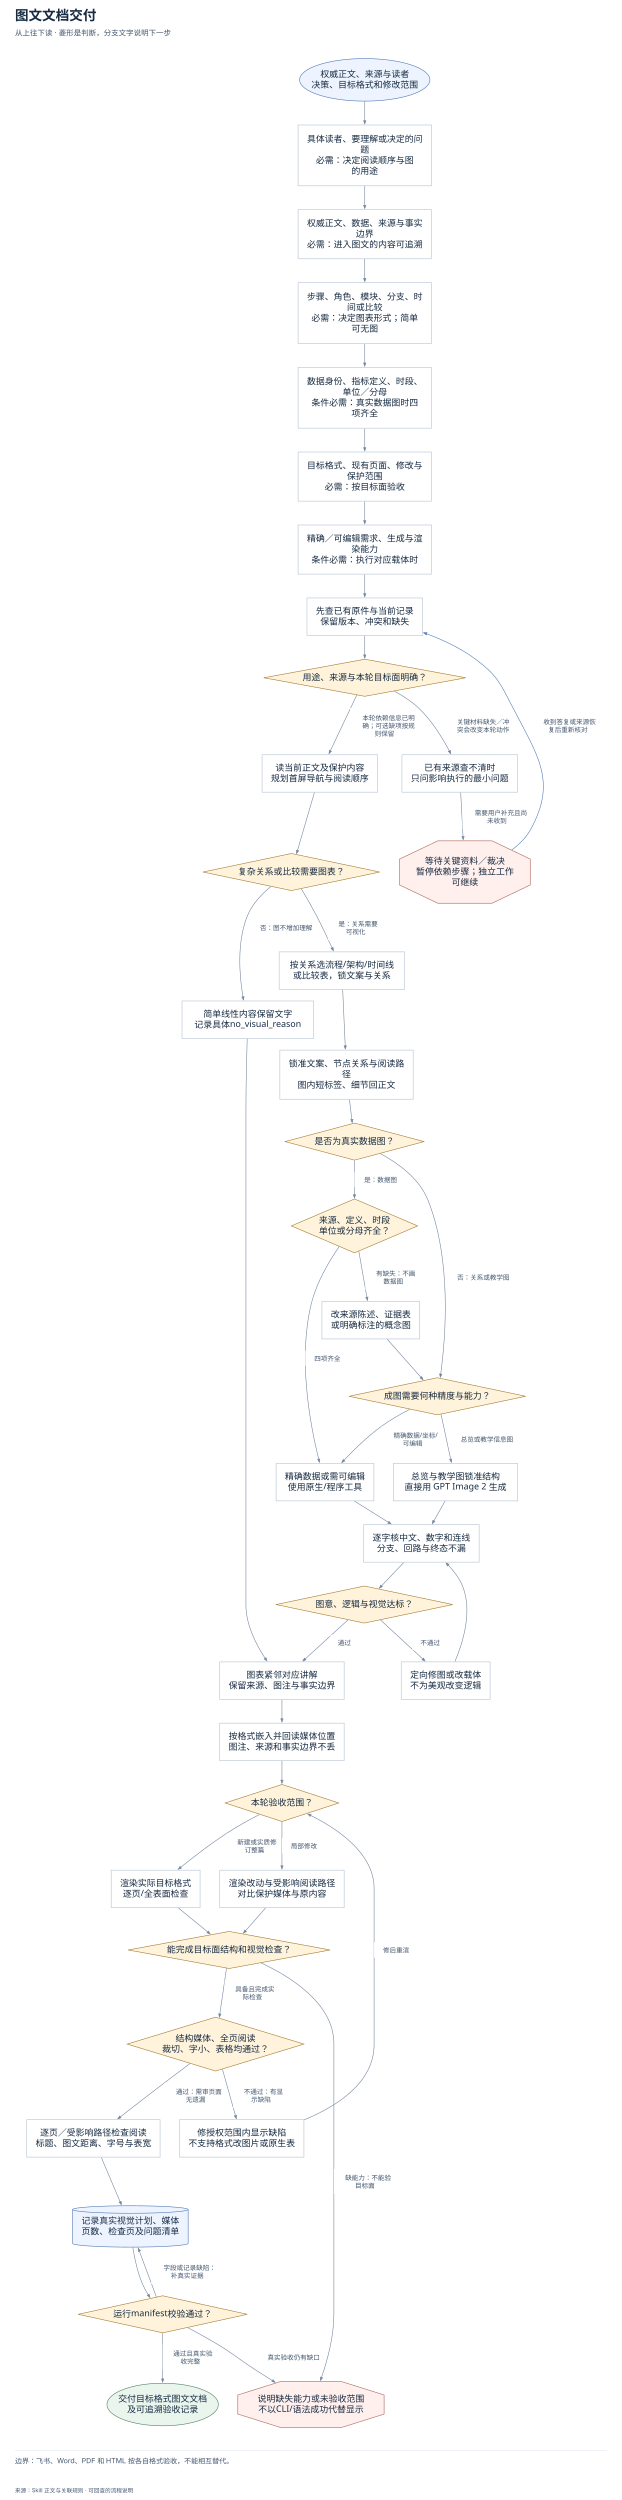
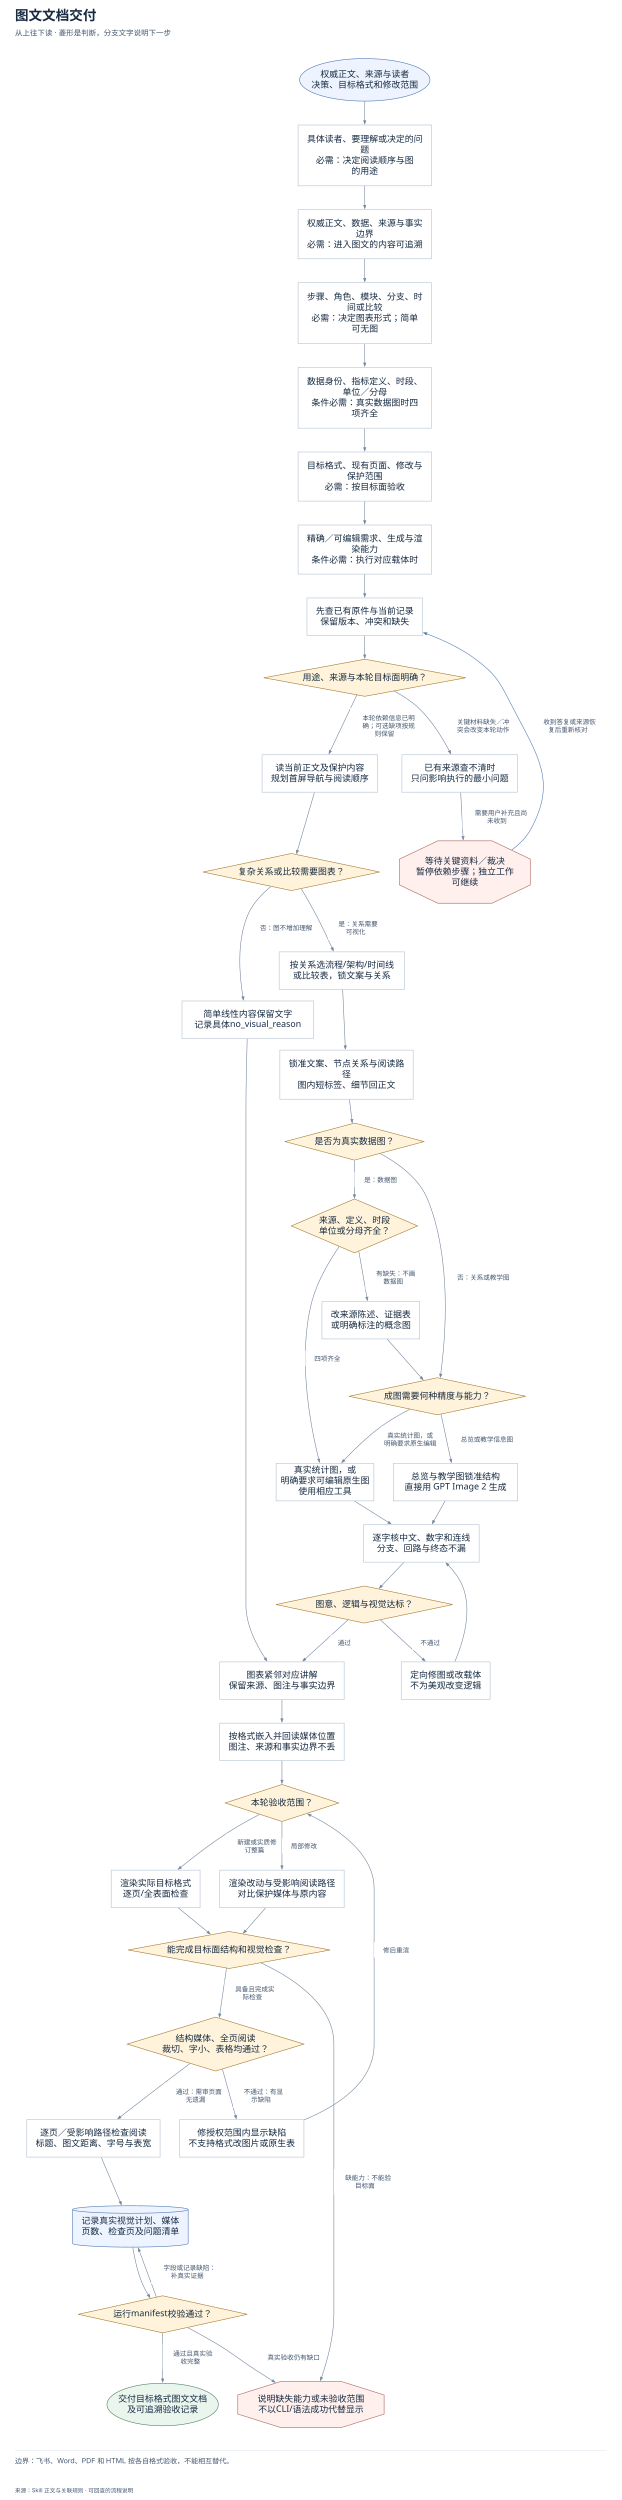
- <svg xmlns="http://www.w3.org/2000/svg" data-artifact-sha256="79048bad1d2c43fa7399cdb8fe03b79ed1f90d7e6c321e43b3f3fe22077c8aa4" viewBox="0 0 1329.00 5344.00" width="1329.00" height="5344.00" role="img" aria-labelledby="title desc" data-entry-x="779.69" data-definition-sha256="e67b9686ef25dce59b0fc3d3641ad35fe574919815a71d1eef612246028b77f5" data-renderer="viz-3.31.0">
+ <svg xmlns="http://www.w3.org/2000/svg" data-artifact-sha256="f1d272a20b26e7fefbcba844d3b6f126d9fac0c11af9961ada8882d8fce1d2b0" viewBox="0 0 1329.00 5344.00" width="1329.00" height="5344.00" role="img" aria-labelledby="title desc" data-entry-x="779.69" data-definition-sha256="882094f6de9cdadf92695f3ee17dc096764b1571b0822eddf2d748831388ff5f" data-renderer="viz-3.31.0">
  <rect width="100%" height="100%" fill="white" />
  <g font-family="-apple-system,BlinkMacSystemFont,PingFang SC,sans-serif" fill="#172b42">
    <text x="32" y="43" font-size="29" font-weight="600">图文文档交付</text>
    <text x="32" y="76" font-size="16" fill="#43566e">从上往下读 · 菱形是判断，分支文字说明下一步</text>
  </g>
  <svg x="32.00" y="100" width="1265" height="5114" viewBox="0 0 1265 5114">
    <g id="graph0" class="graph" transform="scale(1 1) rotate(0) translate(25.2 5089.13)">
      <g id="edge30" class="edge">
        <path fill="none" stroke="#71839b" stroke-width="1.2" d="M722.49,-4972.59C722.49,-4959.7 722.49,-4945.29 722.49,-4931.15" />
        <polygon fill="#71839b" stroke="#71839b" stroke-width="1.2" points="724.94,-4931.22 722.49,-4924.22 720.04,-4931.22 724.94,-4931.22" />
      </g>
      <g id="edge1" class="edge">
        <path fill="none" stroke="#71839b" stroke-width="1.2" d="M615.01,-3495.5C604.65,-3460.05 589.41,-3407.91 578.57,-3370.84" />
        <polygon fill="#71839b" stroke="#71839b" stroke-width="1.2" points="581.02,-3370.48 576.7,-3364.45 576.32,-3371.86 581.02,-3370.48" />
      </g>
      <g id="edge2" class="edge">
        <path fill="none" stroke="#71839b" stroke-width="1.2" d="M522.07,-3294.41C503.05,-3278.74 482.74,-3257.71 472.49,-3233.4 448.63,-3176.82 454.34,-3104.74 462.13,-3058.09" />
        <polygon fill="#71839b" stroke="#71839b" stroke-width="1.2" points="464.5,-3058.8 463.29,-3051.48 459.67,-3057.95 464.5,-3058.8" />
        <polygon fill="white" stroke="none" points="472.49,-3189.9 472.49,-3222.9 608.49,-3222.9 608.49,-3189.9 472.49,-3189.9" />
        <text xml:space="preserve" text-anchor="start" x="498.49" y="-3200.8" font-family="PingFang SC" font-size="14.00" fill="#43566e">否：图不增加理解</text>
      </g>
      <g id="edge3" class="edge">
        <path fill="none" stroke="#71839b" stroke-width="1.2" d="M586.64,-3289.62C596.67,-3272.86 608.59,-3252.3 618.49,-3233.4 630.49,-3210.49 642.75,-3184.48 652.65,-3162.72" />
        <polygon fill="#71839b" stroke="#71839b" stroke-width="1.2" points="654.78,-3163.96 655.43,-3156.57 650.31,-3161.94 654.78,-3163.96" />
        <polygon fill="white" stroke="none" points="643.7,-3179.4 643.7,-3233.4 751.7,-3233.4 751.7,-3179.4 643.7,-3179.4" />
        <text xml:space="preserve" text-anchor="start" x="666.2" y="-3209.2" font-family="PingFang SC" font-size="14.00" fill="#43566e">是：关系需要</text>
        <text xml:space="preserve" text-anchor="start" x="681.95" y="-3192.4" font-family="PingFang SC" font-size="14.00" fill="#43566e">可视化</text>
      </g>
      <g id="edge4" class="edge">
        <path fill="none" stroke="#71839b" stroke-width="1.2" d="M471.2,-2969.04C470.03,-2929.85 468.49,-2868 468.49,-2814.44 468.49,-2814.44 468.49,-2814.44 468.49,-1758.26 468.49,-1716.9 489.51,-1674.91 509.59,-1644.25" />
        <polygon fill="#71839b" stroke="#71839b" stroke-width="1.2" points="511.51,-1645.78 513.38,-1638.61 507.44,-1643.05 511.51,-1645.78" />
      </g>
      <g id="edge42" class="edge">
        <path fill="none" stroke="#71839b" stroke-width="1.2" d="M675.28,-3073.99C676.8,-3040.48 679,-2991.83 680.75,-2953.4" />
        <polygon fill="#71839b" stroke="#71839b" stroke-width="1.2" points="683.18,-2953.78 681.05,-2946.68 678.29,-2953.56 683.18,-2953.78" />
      </g>
      <g id="edge5" class="edge">
        <path fill="none" stroke="#71839b" stroke-width="1.2" d="M700.49,-2708.73C700.49,-2687.2 700.49,-2659.9 700.49,-2635.2" />
        <polygon fill="#71839b" stroke="#71839b" stroke-width="1.2" points="702.94,-2635.4 700.49,-2628.4 698.04,-2635.4 702.94,-2635.4" />
        <polygon fill="white" stroke="none" points="700.49,-2651.24 700.49,-2684.24 794.49,-2684.24 794.49,-2651.24 700.49,-2651.24" />
        <text xml:space="preserve" text-anchor="start" x="721.24" y="-2662.14" font-family="PingFang SC" font-size="14.00" fill="#43566e">是：数据图</text>
      </g>
      <g id="edge6" class="edge">
        <path fill="none" stroke="#71839b" stroke-width="1.2" d="M755.49,-2723.38C792.61,-2703.36 838.06,-2671.02 856.49,-2626.24 908.86,-2498.98 895.59,-2331.49 884.88,-2251.64" />
        <polygon fill="#71839b" stroke="#71839b" stroke-width="1.2" points="887.36,-2251.67 883.97,-2245.07 882.51,-2252.34 887.36,-2251.67" />
        <polygon fill="white" stroke="none" points="893.93,-2442.54 893.93,-2475.54 1029.93,-2475.54 1029.93,-2442.54 893.93,-2442.54" />
        <text xml:space="preserve" text-anchor="start" x="919.93" y="-2453.44" font-family="PingFang SC" font-size="14.00" fill="#43566e">否：关系或教学图</text>
      </g>
      <g id="edge8" class="edge">
        <path fill="none" stroke="#71839b" stroke-width="1.2" d="M709.82,-2514.41C715.18,-2483.83 721.87,-2445.72 727.07,-2416.05" />
        <polygon fill="#71839b" stroke="#71839b" stroke-width="1.2" points="729.45,-2416.64 728.25,-2409.32 724.63,-2415.79 729.45,-2416.64" />
        <polygon fill="white" stroke="none" points="724.17,-2432.04 724.17,-2486.04 832.17,-2486.04 832.17,-2432.04 724.17,-2432.04" />
        <text xml:space="preserve" text-anchor="start" x="746.67" y="-2461.84" font-family="PingFang SC" font-size="14.00" fill="#43566e">有缺失：不画</text>
        <text xml:space="preserve" text-anchor="start" x="762.42" y="-2445.04" font-family="PingFang SC" font-size="14.00" fill="#43566e">数据图</text>
      </g>
      <g id="edge7" class="edge">
        <path fill="none" stroke="#71839b" stroke-width="1.2" d="M667.95,-2524.66C646.7,-2493.76 620.84,-2450.11 609.49,-2407.04 578.3,-2288.74 605.8,-2143.39 624.17,-2069.65" />
        <polygon fill="#71839b" stroke="#71839b" stroke-width="1.2" points="626.45,-2070.6 625.8,-2063.21 621.7,-2069.4 626.45,-2070.6" />
        <polygon fill="white" stroke="none" points="595.51,-2269.05 595.51,-2302.05 675.51,-2302.05 675.51,-2269.05 595.51,-2269.05" />
        <text xml:space="preserve" text-anchor="start" x="614.51" y="-2279.95" font-family="PingFang SC" font-size="14.00" fill="#43566e">四项齐全</text>
      </g>
      <g id="edge9" class="edge">
        <path fill="none" stroke="#71839b" stroke-width="1.2" d="M770.23,-2326.76C792.23,-2301.87 820.6,-2269.79 842.63,-2244.87" />
        <polygon fill="#71839b" stroke="#71839b" stroke-width="1.2" points="844.37,-2246.6 847.17,-2239.74 840.7,-2243.36 844.37,-2246.6" />
      </g>
      <g id="edge10" class="edge">
        <path fill="none" stroke="#71839b" stroke-width="1.2" d="M818.69,-2176.59C798.53,-2166.28 776.32,-2153.64 757.49,-2139.85 728.6,-2118.69 699.87,-2090.75 677.77,-2067.37" />
        <polygon fill="#71839b" stroke="#71839b" stroke-width="1.2" points="679.82,-2065.98 673.25,-2062.54 676.25,-2069.33 679.82,-2065.98" />
        <polygon fill="white" stroke="none" points="757.49,-2085.85 757.49,-2139.85 881.49,-2139.85 881.49,-2085.85 757.49,-2085.85" />
-         <text xml:space="preserve" text-anchor="start" x="784.1" y="-2115.65" font-family="PingFang SC" font-size="14.00" fill="#43566e">精确数据/坐标/</text>
-         <text xml:space="preserve" text-anchor="start" x="803.74" y="-2098.85" font-family="PingFang SC" font-size="14.00" fill="#43566e">可编辑</text>
+         <text xml:space="preserve" text-anchor="middle" x="819.49" y="-2115.65" font-family="PingFang SC" font-size="14.00" fill="#43566e">真实统计图，或</text>
+         <text xml:space="preserve" text-anchor="middle" x="819.49" y="-2098.85" font-family="PingFang SC" font-size="14.00" fill="#43566e">明确要求原生编辑</text>
      </g>
      <g id="edge11" class="edge">
        <path fill="none" stroke="#71839b" stroke-width="1.2" d="M885.47,-2166.26C891.48,-2138.28 899.77,-2099.72 906.26,-2069.48" />
        <polygon fill="#71839b" stroke="#71839b" stroke-width="1.2" points="908.58,-2070.32 907.66,-2062.96 903.79,-2069.29 908.58,-2070.32" />
        <polygon fill="white" stroke="none" points="901.63,-2096.35 901.63,-2129.35 1037.63,-2129.35 1037.63,-2096.35 901.63,-2096.35" />
        <text xml:space="preserve" text-anchor="start" x="927.63" y="-2107.25" font-family="PingFang SC" font-size="14.00" fill="#43566e">总览或教学信息图</text>
      </g>
      <g id="edge12" class="edge">
        <path fill="none" stroke="#71839b" stroke-width="1.2" d="M700.69,-1980.27C723.63,-1965.91 749.68,-1949.6 773.19,-1934.88" />
        <polygon fill="#71839b" stroke="#71839b" stroke-width="1.2" points="774.23,-1937.12 778.86,-1931.33 771.63,-1932.97 774.23,-1937.12" />
      </g>
      <g id="edge13" class="edge">
        <path fill="none" stroke="#71839b" stroke-width="1.2" d="M894.19,-1980.45C886.62,-1967.07 878.08,-1951.99 870.2,-1938.06" />
        <polygon fill="#71839b" stroke="#71839b" stroke-width="1.2" points="872.38,-1936.93 866.8,-1932.05 868.11,-1939.35 872.38,-1936.93" />
      </g>
      <g id="edge14" class="edge">
        <path fill="none" stroke="#71839b" stroke-width="1.2" d="M806.22,-1849.58C791,-1833.54 773.45,-1815.04 758.28,-1799.05" />
        <polygon fill="#71839b" stroke="#71839b" stroke-width="1.2" points="760.22,-1797.53 753.63,-1794.14 756.67,-1800.91 760.22,-1797.53" />
      </g>
      <g id="edge15" class="edge">
        <path fill="none" stroke="#71839b" stroke-width="1.2" d="M755.86,-1726.54C781.74,-1702.66 817.56,-1669.59 846.44,-1642.94" />
        <polygon fill="#71839b" stroke="#71839b" stroke-width="1.2" points="848.05,-1644.79 851.53,-1638.24 844.73,-1641.19 848.05,-1644.79" />
        <polygon fill="white" stroke="none" points="824.07,-1661.66 824.07,-1694.66 890.07,-1694.66 890.07,-1661.66 824.07,-1661.66" />
        <text xml:space="preserve" text-anchor="start" x="841.32" y="-1672.56" font-family="PingFang SC" font-size="14.00" fill="#43566e">不通过</text>
      </g>
      <g id="edge17" class="edge">
        <path fill="none" stroke="#71839b" stroke-width="1.2" d="M686.72,-1726.54C660.55,-1702.66 624.31,-1669.59 595.1,-1642.94" />
        <polygon fill="#71839b" stroke="#71839b" stroke-width="1.2" points="596.76,-1641.14 589.94,-1638.23 593.46,-1644.76 596.76,-1641.14" />
        <polygon fill="white" stroke="none" points="649.25,-1661.66 649.25,-1694.66 701.25,-1694.66 701.25,-1661.66 649.25,-1661.66" />
        <text xml:space="preserve" text-anchor="start" x="664.75" y="-1672.56" font-family="PingFang SC" font-size="14.00" fill="#43566e">通过</text>
      </g>
      <g id="edge16" class="edge">
        <path fill="none" stroke="#71839b" stroke-width="1.2" d="M915.1,-1637.21C932.88,-1678.79 953.26,-1745.47 931.49,-1798.86 924.75,-1815.39 913.36,-1830.52 900.97,-1843.48" />
        <polygon fill="#71839b" stroke="#71839b" stroke-width="1.2" points="899.31,-1841.68 896.11,-1848.37 902.78,-1845.13 899.31,-1841.68" />
      </g>
      <g id="edge44" class="edge">
        <path fill="none" stroke="#71839b" stroke-width="1.2" d="M545.49,-1556.27C545.49,-1543.26 545.49,-1528.64 545.49,-1515.04" />
        <polygon fill="#71839b" stroke="#71839b" stroke-width="1.2" points="547.94,-1515.1 545.49,-1508.1 543.04,-1515.1 547.94,-1515.1" />
      </g>
      <g id="edge18" class="edge">
        <path fill="none" stroke="#71839b" stroke-width="1.2" d="M497.65,-1310.6C475.78,-1299.28 449.82,-1285.02 427.49,-1270.48 393.41,-1248.29 357.37,-1220.52 328.94,-1197.49" />
        <polygon fill="#71839b" stroke="#71839b" stroke-width="1.2" points="330.64,-1195.72 323.66,-1193.2 327.54,-1199.52 330.64,-1195.72" />
        <polygon fill="white" stroke="none" points="427.49,-1216.48 427.49,-1270.48 535.49,-1270.48 535.49,-1216.48 427.49,-1216.48" />
        <text xml:space="preserve" text-anchor="start" x="449.99" y="-1246.28" font-family="PingFang SC" font-size="14.00" fill="#43566e">新建或实质修</text>
        <text xml:space="preserve" text-anchor="start" x="465.74" y="-1229.48" font-family="PingFang SC" font-size="14.00" fill="#43566e">订整篇</text>
      </g>
      <g id="edge19" class="edge">
        <path fill="none" stroke="#71839b" stroke-width="1.2" d="M545.49,-1295.12C545.49,-1267.43 545.49,-1230.05 545.49,-1200.51" />
        <polygon fill="#71839b" stroke="#71839b" stroke-width="1.2" points="547.94,-1200.82 545.49,-1193.82 543.04,-1200.82 547.94,-1200.82" />
        <polygon fill="white" stroke="none" points="545.49,-1226.98 545.49,-1259.98 625.49,-1259.98 625.49,-1226.98 545.49,-1226.98" />
        <text xml:space="preserve" text-anchor="start" x="564.49" y="-1237.88" font-family="PingFang SC" font-size="14.00" fill="#43566e">局部修改</text>
      </g>
      <g id="edge20" class="edge">
        <path fill="none" stroke="#71839b" stroke-width="1.2" d="M323.45,-1111.2C343.62,-1094.68 366.98,-1075.54 386.89,-1059.23" />
        <polygon fill="#71839b" stroke="#71839b" stroke-width="1.2" points="388.24,-1061.3 392.1,-1054.97 385.13,-1057.51 388.24,-1061.3" />
      </g>
      <g id="edge21" class="edge">
        <path fill="none" stroke="#71839b" stroke-width="1.2" d="M510.97,-1111.2C497.23,-1095.56 481.43,-1077.58 467.62,-1061.87" />
        <polygon fill="#71839b" stroke="#71839b" stroke-width="1.2" points="469.5,-1060.3 463.04,-1056.66 465.82,-1063.53 469.5,-1060.3" />
      </g>
      <g id="edge22" class="edge">
        <path fill="none" stroke="#71839b" stroke-width="1.2" d="M500.61,-993.28C566.51,-962.55 656.49,-905.13 656.49,-820.69 656.49,-820.69 656.49,-820.69 656.49,-241.06 656.49,-194.95 642.9,-144.48 630.04,-107.04" />
        <polygon fill="#71839b" stroke="#71839b" stroke-width="1.2" points="632.37,-106.28 627.74,-100.49 627.74,-107.9 632.37,-106.28" />
        <polygon fill="white" stroke="none" points="656.49,-499.1 656.49,-553.1 778.49,-553.1 778.49,-499.1 656.49,-499.1" />
        <text xml:space="preserve" text-anchor="start" x="680.74" y="-528.9" font-family="PingFang SC" font-size="14.00" fill="#43566e">缺能力：不能验</text>
        <text xml:space="preserve" text-anchor="start" x="701.74" y="-512.1" font-family="PingFang SC" font-size="14.00" fill="#43566e">目标面</text>
      </g>
      <g id="edge23" class="edge">
        <path fill="none" stroke="#71839b" stroke-width="1.2" d="M426.97,-981.95C422.94,-954.28 417.39,-916.15 412.69,-883.91" />
        <polygon fill="#71839b" stroke="#71839b" stroke-width="1.2" points="415.15,-883.79 411.72,-877.22 410.3,-884.5 415.15,-883.79" />
        <polygon fill="white" stroke="none" points="423.11,-902.29 423.11,-956.29 531.11,-956.29 531.11,-902.29 423.11,-902.29" />
        <text xml:space="preserve" text-anchor="start" x="445.61" y="-932.09" font-family="PingFang SC" font-size="14.00" fill="#43566e">具备且完成实</text>
        <text xml:space="preserve" text-anchor="start" x="461.36" y="-915.29" font-family="PingFang SC" font-size="14.00" fill="#43566e">际检查</text>
      </g>
      <g id="edge24" class="edge">
        <path fill="none" stroke="#71839b" stroke-width="1.2" d="M418.27,-765.99C426.92,-735.16 437.76,-696.55 446.14,-666.66" />
        <polygon fill="#71839b" stroke="#71839b" stroke-width="1.2" points="448.42,-667.62 447.95,-660.22 443.7,-666.3 448.42,-667.62" />
        <polygon fill="white" stroke="none" points="441.37,-683.09 441.37,-737.09 549.37,-737.09 549.37,-683.09 441.37,-683.09" />
        <text xml:space="preserve" text-anchor="start" x="463.87" y="-712.89" font-family="PingFang SC" font-size="14.00" fill="#43566e">不通过：有显</text>
        <text xml:space="preserve" text-anchor="start" x="479.62" y="-696.09" font-family="PingFang SC" font-size="14.00" fill="#43566e">示缺陷</text>
      </g>
      <g id="edge46" class="edge">
        <path fill="none" stroke="#71839b" stroke-width="1.2" d="M349.01,-778.2C331.55,-765.14 312.16,-750.56 294.49,-737.09 263.01,-713.09 228.1,-686.02 199.69,-663.88" />
        <polygon fill="#71839b" stroke="#71839b" stroke-width="1.2" points="201.44,-662.14 194.42,-659.76 198.43,-666 201.44,-662.14" />
        <polygon fill="white" stroke="none" points="294.49,-683.09 294.49,-737.09 416.49,-737.09 416.49,-683.09 294.49,-683.09" />
        <text xml:space="preserve" text-anchor="start" x="318.74" y="-712.89" font-family="PingFang SC" font-size="14.00" fill="#43566e">通过：需审页面</text>
        <text xml:space="preserve" text-anchor="start" x="339.74" y="-696.09" font-family="PingFang SC" font-size="14.00" fill="#43566e">无遗漏</text>
      </g>
      <g id="edge25" class="edge">
        <path fill="none" stroke="#71839b" stroke-width="1.2" d="M592.7,-657.67C666.1,-687.98 742.49,-738.73 742.49,-818.69 742.49,-1152.48 742.49,-1152.48 742.49,-1152.48 742.49,-1227.5 664.32,-1280.06 606.46,-1308.7" />
        <polygon fill="#71839b" stroke="#71839b" stroke-width="1.2" points="605.66,-1306.36 600.43,-1311.62 607.8,-1310.77 605.66,-1306.36" />
        <polygon fill="white" stroke="none" points="742.49,-1004.39 742.49,-1037.39 822.49,-1037.39 822.49,-1004.39 742.49,-1004.39" />
        <text xml:space="preserve" text-anchor="start" x="761.49" y="-1015.29" font-family="PingFang SC" font-size="14.00" fill="#43566e">修后重渲</text>
      </g>
      <g id="edge26" class="edge">
        <path fill="none" stroke="#71839b" stroke-width="1.2" d="M226.61,-385.22C230.43,-361.34 236.88,-331.61 247.49,-306.66 250.81,-298.84 255.15,-290.97 259.79,-283.56" />
        <polygon fill="#71839b" stroke="#71839b" stroke-width="1.2" points="261.74,-285.05 263.5,-277.84 257.63,-282.37 261.74,-285.05" />
      </g>
      <g id="edge29" class="edge">
        <path fill="none" stroke="#71839b" stroke-width="1.2" d="M343.99,-213.67C364.42,-202.83 387.78,-189.98 408.49,-177.46 445.19,-155.25 452.44,-146.7 488.49,-123.46 500.33,-115.82 512.93,-107.88 525.33,-100.16" />
        <polygon fill="#71839b" stroke="#71839b" stroke-width="1.2" points="526.4,-102.38 531.06,-96.61 523.82,-98.22 526.4,-102.38" />
        <polygon fill="white" stroke="none" points="488.49,-133.96 488.49,-166.96 624.49,-166.96 624.49,-133.96 488.49,-133.96" />
        <text xml:space="preserve" text-anchor="start" x="514.49" y="-144.86" font-family="PingFang SC" font-size="14.00" fill="#43566e">真实验收仍有缺口</text>
      </g>
      <g id="edge28" class="edge">
        <path fill="none" stroke="#71839b" stroke-width="1.2" d="M277.08,-279.17C266.73,-307.04 252.27,-345.98 240.69,-377.15" />
        <polygon fill="#71839b" stroke="#71839b" stroke-width="1.2" points="238.44,-376.19 238.3,-383.61 243.03,-377.9 238.44,-376.19" />
        <polygon fill="white" stroke="none" points="266.2,-306.66 266.2,-360.66 402.2,-360.66 402.2,-306.66 266.2,-306.66" />
        <text xml:space="preserve" text-anchor="start" x="292.2" y="-336.46" font-family="PingFang SC" font-size="14.00" fill="#43566e">字段或记录缺陷：</text>
        <text xml:space="preserve" text-anchor="start" x="307.95" y="-319.66" font-family="PingFang SC" font-size="14.00" fill="#43566e">补真实证据</text>
      </g>
      <g id="edge27" class="edge">
        <path fill="none" stroke="#71839b" stroke-width="1.2" d="M290.49,-201.98C290.49,-173.67 290.49,-135.06 290.49,-103.87" />
        <polygon fill="#71839b" stroke="#71839b" stroke-width="1.2" points="292.94,-104.1 290.49,-97.1 288.04,-104.1 292.94,-104.1" />
        <polygon fill="white" stroke="none" points="290.49,-123.46 290.49,-177.46 398.49,-177.46 398.49,-123.46 290.49,-123.46" />
        <text xml:space="preserve" text-anchor="start" x="312.99" y="-153.26" font-family="PingFang SC" font-size="14.00" fill="#43566e">通过且真实验</text>
        <text xml:space="preserve" text-anchor="start" x="328.74" y="-136.46" font-family="PingFang SC" font-size="14.00" fill="#43566e">收完整</text>
      </g>
      <g id="edge31" class="edge">
        <path fill="none" stroke="#71839b" stroke-width="1.2" d="M722.49,-4791.58C722.49,-4777.99 722.49,-4763.69 722.49,-4750.24" />
        <polygon fill="#71839b" stroke="#71839b" stroke-width="1.2" points="724.94,-4750.36 722.49,-4743.36 720.04,-4750.36 724.94,-4750.36" />
      </g>
      <g id="edge32" class="edge">
        <path fill="none" stroke="#71839b" stroke-width="1.2" d="M722.49,-4635.68C722.49,-4622.47 722.49,-4608.03 722.49,-4593.99" />
        <polygon fill="#71839b" stroke="#71839b" stroke-width="1.2" points="724.94,-4594.12 722.49,-4587.12 720.04,-4594.12 724.94,-4594.12" />
      </g>
      <g id="edge33" class="edge">
        <path fill="none" stroke="#71839b" stroke-width="1.2" d="M722.49,-4454.31C722.49,-4440.87 722.49,-4426.62 722.49,-4412.91" />
        <polygon fill="#71839b" stroke="#71839b" stroke-width="1.2" points="724.94,-4413.27 722.49,-4406.27 720.04,-4413.27 724.94,-4413.27" />
      </g>
      <g id="edge34" class="edge">
        <path fill="none" stroke="#71839b" stroke-width="1.2" d="M722.49,-4273.54C722.49,-4259.95 722.49,-4245.65 722.49,-4232.2" />
        <polygon fill="#71839b" stroke="#71839b" stroke-width="1.2" points="724.94,-4232.32 722.49,-4225.32 720.04,-4232.32 724.94,-4232.32" />
      </g>
      <g id="edge35" class="edge">
        <path fill="none" stroke="#71839b" stroke-width="1.2" d="M722.49,-4117.71C722.49,-4104.32 722.49,-4089.79 722.49,-4076" />
        <polygon fill="#71839b" stroke="#71839b" stroke-width="1.2" points="724.94,-4076.33 722.49,-4069.33 720.04,-4076.33 724.94,-4076.33" />
      </g>
      <g id="edge36" class="edge">
        <path fill="none" stroke="#71839b" stroke-width="1.2" d="M722.49,-3961.55C722.49,-3947.96 722.49,-3933.38 722.49,-3920" />
        <polygon fill="#71839b" stroke="#71839b" stroke-width="1.2" points="724.94,-3920.22 722.49,-3913.22 720.04,-3920.22 724.94,-3920.22" />
      </g>
      <g id="edge37" class="edge">
        <path fill="none" stroke="#71839b" stroke-width="1.2" d="M722.49,-3830.66C722.49,-3817.58 722.49,-3802.85 722.49,-3789.19" />
        <polygon fill="#71839b" stroke="#71839b" stroke-width="1.2" points="724.94,-3789.21 722.49,-3782.21 720.04,-3789.21 724.94,-3789.21" />
      </g>
      <g id="edge38" class="edge">
        <path fill="none" stroke="#71839b" stroke-width="1.2" d="M705.55,-3703.6C689.77,-3670.3 666.14,-3620.43 648.82,-3583.89" />
        <polygon fill="#71839b" stroke="#71839b" stroke-width="1.2" points="651.22,-3583.23 646.01,-3577.95 646.79,-3585.32 651.22,-3583.23" />
        <polygon fill="white" stroke="none" points="691.44,-3600.75 691.44,-3675.75 827.44,-3675.75 827.44,-3600.75 691.44,-3600.75" />
        <text xml:space="preserve" text-anchor="start" x="717.44" y="-3649.45" font-family="PingFang SC" font-size="14.00" fill="#43566e">本轮依赖信息已明</text>
        <text xml:space="preserve" text-anchor="start" x="717.44" y="-3632.65" font-family="PingFang SC" font-size="14.00" fill="#43566e">确；可选缺项按规</text>
        <text xml:space="preserve" text-anchor="start" x="743.69" y="-3615.85" font-family="PingFang SC" font-size="14.00" fill="#43566e">则保留</text>
      </g>
      <g id="edge39" class="edge">
        <path fill="none" stroke="#71839b" stroke-width="1.2" d="M785.69,-3711.73C803.69,-3702.01 822.46,-3689.91 837.49,-3675.75 865.25,-3649.59 888,-3612.89 903.41,-3583.77" />
        <polygon fill="#71839b" stroke="#71839b" stroke-width="1.2" points="905.47,-3585.11 906.52,-3577.77 901.12,-3582.85 905.47,-3585.11" />
        <polygon fill="white" stroke="none" points="893.57,-3611.25 893.57,-3665.25 1029.57,-3665.25 1029.57,-3611.25 893.57,-3611.25" />
        <text xml:space="preserve" text-anchor="start" x="919.57" y="-3641.05" font-family="PingFang SC" font-size="14.00" fill="#43566e">关键材料缺失／冲</text>
        <text xml:space="preserve" text-anchor="start" x="919.57" y="-3624.25" font-family="PingFang SC" font-size="14.00" fill="#43566e">突会改变本轮动作</text>
      </g>
      <g id="edge40" class="edge">
        <path fill="none" stroke="#71839b" stroke-width="1.2" d="M927.56,-3495.5C928.96,-3468.84 930.87,-3432.74 932.55,-3400.71" />
        <polygon fill="#71839b" stroke="#71839b" stroke-width="1.2" points="934.98,-3401.17 932.91,-3394.05 930.09,-3400.91 934.98,-3401.17" />
        <polygon fill="white" stroke="none" points="931.65,-3416.76 931.65,-3470.76 1067.65,-3470.76 1067.65,-3416.76 931.65,-3416.76" />
        <text xml:space="preserve" text-anchor="start" x="957.65" y="-3446.56" font-family="PingFang SC" font-size="14.00" fill="#43566e">需要用户补充且尚</text>
        <text xml:space="preserve" text-anchor="start" x="983.9" y="-3429.76" font-family="PingFang SC" font-size="14.00" fill="#43566e">未收到</text>
      </g>
      <g id="edge41" class="edge">
        <path fill="none" stroke="#5279b4" stroke-width="1.2" d="M1036.52,-3372.07C1052.98,-3384.21 1067.8,-3399 1077.49,-3416.76 1133.23,-3518.88 1092.97,-3572.43 1039.49,-3675.75 1012.65,-3727.6 1006.34,-3745.11 959.49,-3779.95 928.46,-3803.03 890.82,-3820.86 854.75,-3834.34" />
        <polygon fill="#5279b4" stroke="#5279b4" stroke-width="1.2" points="854.04,-3831.99 848.31,-3836.7 855.72,-3836.59 854.04,-3831.99" />
        <polygon fill="white" stroke="none" points="1078.2,-3611.25 1078.2,-3665.25 1214.2,-3665.25 1214.2,-3611.25 1078.2,-3611.25" />
        <text xml:space="preserve" text-anchor="start" x="1104.2" y="-3641.05" font-family="PingFang SC" font-size="14.00" fill="#43566e">收到答复或来源恢</text>
        <text xml:space="preserve" text-anchor="start" x="1114.7" y="-3624.25" font-family="PingFang SC" font-size="14.00" fill="#43566e">复后重新核对</text>
      </g>
      <g id="edge43" class="edge">
        <path fill="none" stroke="#71839b" stroke-width="1.2" d="M689.72,-2839.19C691.43,-2825 693.28,-2809.7 694.94,-2795.85" />
        <polygon fill="#71839b" stroke="#71839b" stroke-width="1.2" points="697.34,-2796.48 695.74,-2789.24 692.47,-2795.89 697.34,-2796.48" />
      </g>
      <g id="edge45" class="edge">
        <path fill="none" stroke="#71839b" stroke-width="1.2" d="M545.49,-1425.4C545.49,-1412.31 545.49,-1397.58 545.49,-1383.92" />
        <polygon fill="#71839b" stroke="#71839b" stroke-width="1.2" points="547.94,-1383.94 545.49,-1376.94 543.04,-1383.94 547.94,-1383.94" />
      </g>
      <g id="edge47" class="edge">
        <path fill="none" stroke="#71839b" stroke-width="1.2" d="M159.24,-577.6C171.01,-549.87 186.86,-512.5 199.62,-482.42" />
        <polygon fill="#71839b" stroke="#71839b" stroke-width="1.2" points="201.78,-483.62 202.25,-476.22 197.26,-481.7 201.78,-483.62" />
      </g>
      <g id="node1" class="node">
        <ellipse fill="#edf4ff" stroke="#5279b4" stroke-width="1.25" cx="722.49" cy="-5018.45" rx="139.24" ry="45.48" />
        <text xml:space="preserve" text-anchor="middle" x="722.49" y="-5024.15" font-family="PingFang SC" font-size="19.00" fill="#172b42">权威正文、来源与读者</text>
        <text xml:space="preserve" text-anchor="middle" x="722.49" y="-5001.35" font-family="PingFang SC" font-size="19.00" fill="#172b42">决策、目标格式和修改范围</text>
      </g>
      <g id="node2" class="node">
        <polygon fill="#ffffff" stroke="#b4c1d1" stroke-width="1.25" points="750,-3575.75 502.97,-3575.75 502.97,-3495.76 750,-3495.76 750,-3575.75" />
        <text xml:space="preserve" text-anchor="middle" x="626.49" y="-3541.45" font-family="PingFang SC" font-size="19.00" fill="#172b42">读当前正文及保护内容</text>
        <text xml:space="preserve" text-anchor="middle" x="626.49" y="-3518.65" font-family="PingFang SC" font-size="19.00" fill="#172b42">规划首屏导航与阅读顺序</text>
      </g>
      <g id="node3" class="node">
        <polygon fill="#fff4db" stroke="#a67c32" stroke-width="1.25" points="565.49,-3364.68 376.63,-3325.08 565.49,-3285.48 754.34,-3325.08 565.49,-3364.68" />
        <text xml:space="preserve" text-anchor="middle" x="565.49" y="-3319.38" font-family="PingFang SC" font-size="19.00" fill="#172b42">复杂关系或比较需要图表？</text>
      </g>
      <g id="node4" class="node">
        <polygon fill="#ffffff" stroke="#b4c1d1" stroke-width="1.25" points="613.1,-3049.41 331.87,-3049.41 331.87,-2969.42 613.1,-2969.42 613.1,-3049.41" />
        <text xml:space="preserve" text-anchor="middle" x="472.49" y="-3015.11" font-family="PingFang SC" font-size="19.00" fill="#172b42">简单线性内容保留文字</text>
        <text xml:space="preserve" text-anchor="middle" x="472.49" y="-2992.31" font-family="PingFang SC" font-size="19.00" fill="#172b42">记录具体no_visual_reason</text>
      </g>
      <g id="node5" class="node">
        <polygon fill="#ffffff" stroke="#b4c1d1" stroke-width="1.25" points="807.44,-3154.4 539.53,-3154.4 539.53,-3074.41 807.44,-3074.41 807.44,-3154.4" />
        <text xml:space="preserve" text-anchor="middle" x="673.49" y="-3120.1" font-family="PingFang SC" font-size="19.00" fill="#172b42">按关系选流程/架构/时间线</text>
        <text xml:space="preserve" text-anchor="middle" x="673.49" y="-3097.3" font-family="PingFang SC" font-size="19.00" fill="#172b42">或比较表，锁文案与关系</text>
      </g>
      <g id="node6" class="node">
        <polygon fill="#fff4db" stroke="#a67c32" stroke-width="1.25" points="700.49,-2788.44 552.1,-2748.84 700.49,-2709.24 848.88,-2748.84 700.49,-2788.44" />
        <text xml:space="preserve" text-anchor="middle" x="700.49" y="-2743.14" font-family="PingFang SC" font-size="19.00" fill="#172b42">是否为真实数据图？</text>
      </g>
      <g id="node7" class="node">
        <polygon fill="#fff4db" stroke="#a67c32" stroke-width="1.25" points="700.49,-2626.24 565.6,-2568.64 700.49,-2511.04 835.38,-2568.64 700.49,-2626.24" />
        <text xml:space="preserve" text-anchor="middle" x="700.49" y="-2574.34" font-family="PingFang SC" font-size="19.00" fill="#172b42">来源、定义、时段</text>
        <text xml:space="preserve" text-anchor="middle" x="700.49" y="-2551.54" font-family="PingFang SC" font-size="19.00" fill="#172b42">单位或分母齐全？</text>
      </g>
      <g id="node8" class="node">
        <polygon fill="#ffffff" stroke="#b4c1d1" stroke-width="1.25" points="840,-2407.04 630.98,-2407.04 630.98,-2327.05 840,-2327.05 840,-2407.04" />
        <text xml:space="preserve" text-anchor="middle" x="735.49" y="-2372.74" font-family="PingFang SC" font-size="19.00" fill="#172b42">改来源陈述、证据表</text>
        <text xml:space="preserve" text-anchor="middle" x="735.49" y="-2349.94" font-family="PingFang SC" font-size="19.00" fill="#172b42">或明确标注的概念图</text>
      </g>
      <g id="node9" class="node">
        <polygon fill="#fff4db" stroke="#a67c32" stroke-width="1.25" points="877.49,-2244.05 688.63,-2204.45 877.49,-2164.85 1066.34,-2204.45 877.49,-2244.05" />
        <text xml:space="preserve" text-anchor="middle" x="877.49" y="-2198.75" font-family="PingFang SC" font-size="19.00" fill="#172b42">成图需要何种精度与能力？</text>
      </g>
      <g id="node10" class="node">
        <polygon fill="#ffffff" stroke="#b4c1d1" stroke-width="1.25" points="742,-2060.85 532.98,-2060.85 532.98,-1980.86 742,-1980.86 742,-2060.85" />
-         <text xml:space="preserve" text-anchor="middle" x="637.49" y="-2026.55" font-family="PingFang SC" font-size="19.00" fill="#172b42">精确数据或需可编辑</text>
-         <text xml:space="preserve" text-anchor="middle" x="637.49" y="-2003.75" font-family="PingFang SC" font-size="19.00" fill="#172b42">使用原生/程序工具</text>
+         <text xml:space="preserve" text-anchor="middle" x="637.49" y="-2040.55" font-family="PingFang SC" font-size="19.00" fill="#172b42">真实统计图，或</text>
+         <text xml:space="preserve" text-anchor="middle" x="637.49" y="-2017.75" font-family="PingFang SC" font-size="19.00" fill="#172b42">明确要求可编辑原生图</text>
+         <text xml:space="preserve" text-anchor="middle" x="637.49" y="-1994.95" font-family="PingFang SC" font-size="19.00" fill="#172b42">使用相应工具</text>
      </g>
      <g id="node11" class="node">
        <polygon fill="#ffffff" stroke="#b4c1d1" stroke-width="1.25" points="1049.47,-2060.85 783.5,-2060.85 783.5,-1980.86 1049.47,-1980.86 1049.47,-2060.85" />
        <text xml:space="preserve" text-anchor="middle" x="916.49" y="-2026.55" font-family="PingFang SC" font-size="19.00" fill="#172b42">总览与教学图锁准结构</text>
        <text xml:space="preserve" text-anchor="middle" x="916.49" y="-2003.75" font-family="PingFang SC" font-size="19.00" fill="#172b42">直接用 GPT Image 2 生成</text>
      </g>
      <g id="node12" class="node">
        <polygon fill="#ffffff" stroke="#b4c1d1" stroke-width="1.25" points="967,-1929.86 719.97,-1929.86 719.97,-1849.86 967,-1849.86 967,-1929.86" />
        <text xml:space="preserve" text-anchor="middle" x="843.49" y="-1895.56" font-family="PingFang SC" font-size="19.00" fill="#172b42">逐字核中文、数字和连线</text>
        <text xml:space="preserve" text-anchor="middle" x="843.49" y="-1872.76" font-family="PingFang SC" font-size="19.00" fill="#172b42">分支、回路与终态不漏</text>
      </g>
      <g id="node13" class="node">
        <polygon fill="#fff4db" stroke="#a67c32" stroke-width="1.25" points="721.49,-1798.86 532.63,-1759.26 721.49,-1719.66 910.34,-1759.26 721.49,-1798.86" />
        <text xml:space="preserve" text-anchor="middle" x="721.49" y="-1753.56" font-family="PingFang SC" font-size="19.00" fill="#172b42">图意、逻辑与视觉达标？</text>
      </g>
      <g id="node14" class="node">
        <polygon fill="#ffffff" stroke="#b4c1d1" stroke-width="1.25" points="990.49,-1636.66 800.48,-1636.66 800.48,-1556.67 990.49,-1556.67 990.49,-1636.66" />
        <text xml:space="preserve" text-anchor="middle" x="895.49" y="-1602.37" font-family="PingFang SC" font-size="19.00" fill="#172b42">定向修图或改载体</text>
        <text xml:space="preserve" text-anchor="middle" x="895.49" y="-1579.57" font-family="PingFang SC" font-size="19.00" fill="#172b42">不为美观改变逻辑</text>
      </g>
      <g id="node15" class="node">
        <polygon fill="#ffffff" stroke="#b4c1d1" stroke-width="1.25" points="678.47,-1636.66 412.5,-1636.66 412.5,-1556.67 678.47,-1556.67 678.47,-1636.66" />
        <text xml:space="preserve" text-anchor="middle" x="545.49" y="-1602.37" font-family="PingFang SC" font-size="19.00" fill="#172b42">图表紧邻对应讲解</text>
        <text xml:space="preserve" text-anchor="middle" x="545.49" y="-1579.57" font-family="PingFang SC" font-size="19.00" fill="#172b42">保留来源、图注与事实边界</text>
      </g>
      <g id="node16" class="node">
        <polygon fill="#fff4db" stroke="#a67c32" stroke-width="1.25" points="545.49,-1374.68 424.06,-1335.08 545.49,-1295.48 666.92,-1335.08 545.49,-1374.68" />
        <text xml:space="preserve" text-anchor="middle" x="545.49" y="-1329.38" font-family="PingFang SC" font-size="19.00" fill="#172b42">本轮验收范围？</text>
      </g>
      <g id="node17" class="node">
        <polygon fill="#ffffff" stroke="#b4c1d1" stroke-width="1.25" points="370.49,-1191.48 180.48,-1191.48 180.48,-1111.49 370.49,-1111.49 370.49,-1191.48" />
        <text xml:space="preserve" text-anchor="middle" x="275.49" y="-1157.18" font-family="PingFang SC" font-size="19.00" fill="#172b42">渲染实际目标格式</text>
        <text xml:space="preserve" text-anchor="middle" x="275.49" y="-1134.38" font-family="PingFang SC" font-size="19.00" fill="#172b42">逐页/全表面检查</text>
      </g>
      <g id="node18" class="node">
        <polygon fill="#ffffff" stroke="#b4c1d1" stroke-width="1.25" points="678.47,-1191.48 412.5,-1191.48 412.5,-1111.49 678.47,-1111.49 678.47,-1191.48" />
        <text xml:space="preserve" text-anchor="middle" x="545.49" y="-1157.18" font-family="PingFang SC" font-size="19.00" fill="#172b42">渲染改动与受影响阅读路径</text>
        <text xml:space="preserve" text-anchor="middle" x="545.49" y="-1134.38" font-family="PingFang SC" font-size="19.00" fill="#172b42">对比保护媒体与原内容</text>
      </g>
      <g id="node19" class="node">
        <polygon fill="#fff4db" stroke="#a67c32" stroke-width="1.25" points="432.49,-1060.49 216.63,-1020.89 432.49,-981.29 648.34,-1020.89 432.49,-1060.49" />
        <text xml:space="preserve" text-anchor="middle" x="432.49" y="-1015.19" font-family="PingFang SC" font-size="19.00" fill="#172b42">能完成目标面结构和视觉检查？</text>
      </g>
      <g id="node20" class="node">
        <polygon fill="#fff0ed" stroke="#ad675d" stroke-width="1.25" points="763.86,-28.84 763.86,-69.62 672.26,-98.46 542.72,-98.46 451.12,-69.62 451.12,-28.84 542.72,0 672.26,0 763.86,-28.84" />
        <text xml:space="preserve" text-anchor="middle" x="607.49" y="-54.93" font-family="PingFang SC" font-size="19.00" fill="#172b42">说明缺失能力或未验收范围</text>
        <text xml:space="preserve" text-anchor="middle" x="607.49" y="-32.13" font-family="PingFang SC" font-size="19.00" fill="#172b42">不以CLI/语法成功代替显示</text>
      </g>
      <g id="node21" class="node">
        <polygon fill="#fff4db" stroke="#a67c32" stroke-width="1.25" points="403.49,-877.29 214.63,-819.69 403.49,-762.09 592.34,-819.69 403.49,-877.29" />
        <text xml:space="preserve" text-anchor="middle" x="403.49" y="-825.39" font-family="PingFang SC" font-size="19.00" fill="#172b42">结构媒体、全页阅读</text>
        <text xml:space="preserve" text-anchor="middle" x="403.49" y="-802.59" font-family="PingFang SC" font-size="19.00" fill="#172b42">裁切、字小、表格均通过？</text>
      </g>
      <g id="node22" class="node">
        <polygon fill="#ffffff" stroke="#b4c1d1" stroke-width="1.25" points="592.47,-658.09 326.5,-658.09 326.5,-578.1 592.47,-578.1 592.47,-658.09" />
        <text xml:space="preserve" text-anchor="middle" x="459.49" y="-623.79" font-family="PingFang SC" font-size="19.00" fill="#172b42">修授权范围内显示缺陷</text>
        <text xml:space="preserve" text-anchor="middle" x="459.49" y="-600.99" font-family="PingFang SC" font-size="19.00" fill="#172b42">不支持格式改图片或原生表</text>
      </g>
      <g id="node23" class="node">
        <path fill="#edf4ff" stroke="#5279b4" stroke-width="1.25" d="M345,-466.06C345,-470.49 289.64,-474.1 221.49,-474.1 153.33,-474.1 97.97,-470.49 97.97,-466.06 97.97,-466.06 97.97,-393.7 97.97,-393.7 97.97,-389.26 153.33,-385.66 221.49,-385.66 289.64,-385.66 345,-389.26 345,-393.7 345,-393.7 345,-466.06 345,-466.06" />
        <path fill="none" stroke="#5279b4" stroke-width="1.25" d="M345,-466.06C345,-461.62 289.64,-458.02 221.49,-458.02 153.33,-458.02 97.97,-461.62 97.97,-466.06" />
        <text xml:space="preserve" text-anchor="middle" x="221.49" y="-435.58" font-family="PingFang SC" font-size="19.00" fill="#172b42">记录真实视觉计划、媒体</text>
        <text xml:space="preserve" text-anchor="middle" x="221.49" y="-412.78" font-family="PingFang SC" font-size="19.00" fill="#172b42">页数、检查页及问题清单</text>
      </g>
      <g id="node24" class="node">
        <polygon fill="#fff4db" stroke="#a67c32" stroke-width="1.25" points="290.49,-281.66 109.73,-242.06 290.49,-202.46 471.24,-242.06 290.49,-281.66" />
        <text xml:space="preserve" text-anchor="middle" x="290.49" y="-236.36" font-family="PingFang SC" font-size="19.00" fill="#172b42">运行manifest校验通过？</text>
      </g>
      <g id="node25" class="node">
        <ellipse fill="#eaf5ee" stroke="#508267" stroke-width="1.25" cx="290.49" cy="-49.23" rx="119.09" ry="45.48" />
        <text xml:space="preserve" text-anchor="middle" x="290.49" y="-54.93" font-family="PingFang SC" font-size="19.00" fill="#172b42">交付目标格式图文文档</text>
        <text xml:space="preserve" text-anchor="middle" x="290.49" y="-32.13" font-family="PingFang SC" font-size="19.00" fill="#172b42">及可追溯验收记录</text>
      </g>
      <g id="node26" class="node">
        <polygon fill="#ffffff" stroke="#b4c1d1" stroke-width="1.25" points="864.98,-4921.97 580,-4921.97 580,-4791.93 864.98,-4791.93 864.98,-4921.97" />
        <text xml:space="preserve" text-anchor="middle" x="722.49" y="-4885.45" font-family="PingFang SC" font-size="19.00" fill="#172b42">具体读者、要理解或决定的问</text>
        <text xml:space="preserve" text-anchor="middle" x="722.49" y="-4862.65" font-family="PingFang SC" font-size="19.00" fill="#172b42">题</text>
        <text xml:space="preserve" text-anchor="middle" x="722.49" y="-4839.85" font-family="PingFang SC" font-size="19.00" fill="#172b42">必需：决定阅读顺序与图</text>
        <text xml:space="preserve" text-anchor="middle" x="722.49" y="-4817.05" font-family="PingFang SC" font-size="19.00" fill="#172b42">的用途</text>
      </g>
      <g id="node27" class="node">
        <polygon fill="#ffffff" stroke="#b4c1d1" stroke-width="1.25" points="864.98,-4740.93 580,-4740.93 580,-4635.96 864.98,-4635.96 864.98,-4740.93" />
        <text xml:space="preserve" text-anchor="middle" x="722.49" y="-4705.55" font-family="PingFang SC" font-size="19.00" fill="#172b42">权威正文、数据、来源与事实</text>
        <text xml:space="preserve" text-anchor="middle" x="722.49" y="-4682.75" font-family="PingFang SC" font-size="19.00" fill="#172b42">边界</text>
        <text xml:space="preserve" text-anchor="middle" x="722.49" y="-4659.95" font-family="PingFang SC" font-size="19.00" fill="#172b42">必需：进入图文的内容可追溯</text>
      </g>
      <g id="node28" class="node">
        <polygon fill="#ffffff" stroke="#b4c1d1" stroke-width="1.25" points="864.98,-4584.96 580,-4584.96 580,-4454.93 864.98,-4454.93 864.98,-4584.96" />
        <text xml:space="preserve" text-anchor="middle" x="722.49" y="-4548.44" font-family="PingFang SC" font-size="19.00" fill="#172b42">步骤、角色、模块、分支、时</text>
        <text xml:space="preserve" text-anchor="middle" x="722.49" y="-4525.64" font-family="PingFang SC" font-size="19.00" fill="#172b42">间或比较</text>
        <text xml:space="preserve" text-anchor="middle" x="722.49" y="-4502.84" font-family="PingFang SC" font-size="19.00" fill="#172b42">必需：决定图表形式；简单</text>
        <text xml:space="preserve" text-anchor="middle" x="722.49" y="-4480.04" font-family="PingFang SC" font-size="19.00" fill="#172b42">可无图</text>
      </g>
      <g id="node29" class="node">
        <polygon fill="#ffffff" stroke="#b4c1d1" stroke-width="1.25" points="864.98,-4403.93 580,-4403.93 580,-4273.89 864.98,-4273.89 864.98,-4403.93" />
        <text xml:space="preserve" text-anchor="middle" x="722.49" y="-4367.41" font-family="PingFang SC" font-size="19.00" fill="#172b42">数据身份、指标定义、时段、</text>
        <text xml:space="preserve" text-anchor="middle" x="722.49" y="-4344.61" font-family="PingFang SC" font-size="19.00" fill="#172b42">单位／分母</text>
        <text xml:space="preserve" text-anchor="middle" x="722.49" y="-4321.81" font-family="PingFang SC" font-size="19.00" fill="#172b42">条件必需：真实数据图时四</text>
        <text xml:space="preserve" text-anchor="middle" x="722.49" y="-4299.01" font-family="PingFang SC" font-size="19.00" fill="#172b42">项齐全</text>
      </g>
      <g id="node30" class="node">
        <polygon fill="#ffffff" stroke="#b4c1d1" stroke-width="1.25" points="864.98,-4222.89 580,-4222.89 580,-4117.92 864.98,-4117.92 864.98,-4222.89" />
        <text xml:space="preserve" text-anchor="middle" x="722.49" y="-4187.51" font-family="PingFang SC" font-size="19.00" fill="#172b42">目标格式、现有页面、修改与</text>
        <text xml:space="preserve" text-anchor="middle" x="722.49" y="-4164.71" font-family="PingFang SC" font-size="19.00" fill="#172b42">保护范围</text>
        <text xml:space="preserve" text-anchor="middle" x="722.49" y="-4141.91" font-family="PingFang SC" font-size="19.00" fill="#172b42">必需：按目标面验收</text>
      </g>
      <g id="node31" class="node">
        <polygon fill="#ffffff" stroke="#b4c1d1" stroke-width="1.25" points="864.98,-4066.92 580,-4066.92 580,-3961.94 864.98,-3961.94 864.98,-4066.92" />
        <text xml:space="preserve" text-anchor="middle" x="722.49" y="-4031.53" font-family="PingFang SC" font-size="19.00" fill="#172b42">精确／可编辑需求、生成与渲</text>
        <text xml:space="preserve" text-anchor="middle" x="722.49" y="-4008.73" font-family="PingFang SC" font-size="19.00" fill="#172b42">染能力</text>
        <text xml:space="preserve" text-anchor="middle" x="722.49" y="-3985.93" font-family="PingFang SC" font-size="19.00" fill="#172b42">条件必需：执行对应载体时</text>
      </g>
      <g id="node32" class="node">
        <polygon fill="#ffffff" stroke="#b4c1d1" stroke-width="1.25" points="846,-3910.94 598.97,-3910.94 598.97,-3830.95 846,-3830.95 846,-3910.94" />
        <text xml:space="preserve" text-anchor="middle" x="722.49" y="-3876.65" font-family="PingFang SC" font-size="19.00" fill="#172b42">先查已有原件与当前记录</text>
        <text xml:space="preserve" text-anchor="middle" x="722.49" y="-3853.85" font-family="PingFang SC" font-size="19.00" fill="#172b42">保留版本、冲突和缺失</text>
      </g>
      <g id="node33" class="node">
        <polygon fill="#fff4db" stroke="#a67c32" stroke-width="1.25" points="722.49,-3779.95 506.63,-3740.35 722.49,-3700.75 938.34,-3740.35 722.49,-3779.95" />
        <text xml:space="preserve" text-anchor="middle" x="722.49" y="-3734.65" font-family="PingFang SC" font-size="19.00" fill="#172b42">用途、来源与本轮目标面明确？</text>
      </g>
      <g id="node34" class="node">
        <polygon fill="#ffffff" stroke="#b4c1d1" stroke-width="1.25" points="1049,-3575.75 801.97,-3575.75 801.97,-3495.76 1049,-3495.76 1049,-3575.75" />
        <text xml:space="preserve" text-anchor="middle" x="925.49" y="-3541.45" font-family="PingFang SC" font-size="19.00" fill="#172b42">已有来源查不清时</text>
        <text xml:space="preserve" text-anchor="middle" x="925.49" y="-3518.65" font-family="PingFang SC" font-size="19.00" fill="#172b42">只问影响执行的最小问题</text>
      </g>
      <g id="node35" class="node">
        <polygon fill="#fff0ed" stroke="#ad675d" stroke-width="1.25" points="1076.3,-3297.46 1076.3,-3352.7 994.4,-3391.76 878.58,-3391.76 796.68,-3352.7 796.68,-3297.46 878.58,-3258.4 994.4,-3258.4 1076.3,-3297.46" />
        <text xml:space="preserve" text-anchor="middle" x="936.49" y="-3342.18" font-family="PingFang SC" font-size="19.00" fill="#172b42">等待关键资料／裁决</text>
        <text xml:space="preserve" text-anchor="middle" x="936.49" y="-3319.38" font-family="PingFang SC" font-size="19.00" fill="#172b42">暂停依赖步骤；独立工作</text>
        <text xml:space="preserve" text-anchor="middle" x="936.49" y="-3296.58" font-family="PingFang SC" font-size="19.00" fill="#172b42">可继续</text>
      </g>
      <g id="node36" class="node">
        <polygon fill="#ffffff" stroke="#b4c1d1" stroke-width="1.25" points="825.98,-2944.42 541,-2944.42 541,-2839.44 825.98,-2839.44 825.98,-2944.42" />
        <text xml:space="preserve" text-anchor="middle" x="683.49" y="-2909.03" font-family="PingFang SC" font-size="19.00" fill="#172b42">锁准文案、节点关系与阅读路</text>
        <text xml:space="preserve" text-anchor="middle" x="683.49" y="-2886.23" font-family="PingFang SC" font-size="19.00" fill="#172b42">径</text>
        <text xml:space="preserve" text-anchor="middle" x="683.49" y="-2863.43" font-family="PingFang SC" font-size="19.00" fill="#172b42">图内短标签、细节回正文</text>
      </g>
      <g id="node37" class="node">
        <polygon fill="#ffffff" stroke="#b4c1d1" stroke-width="1.25" points="678.47,-1505.67 412.5,-1505.67 412.5,-1425.68 678.47,-1425.68 678.47,-1505.67" />
        <text xml:space="preserve" text-anchor="middle" x="545.49" y="-1471.38" font-family="PingFang SC" font-size="19.00" fill="#172b42">按格式嵌入并回读媒体位置</text>
        <text xml:space="preserve" text-anchor="middle" x="545.49" y="-1448.58" font-family="PingFang SC" font-size="19.00" fill="#172b42">图注、来源和事实边界不丢</text>
      </g>
      <g id="node38" class="node">
        <polygon fill="#ffffff" stroke="#b4c1d1" stroke-width="1.25" points="284.98,-658.09 0,-658.09 0,-578.1 284.98,-578.1 284.98,-658.09" />
        <text xml:space="preserve" text-anchor="middle" x="142.49" y="-623.79" font-family="PingFang SC" font-size="19.00" fill="#172b42">逐页／受影响路径检查阅读</text>
        <text xml:space="preserve" text-anchor="middle" x="142.49" y="-600.99" font-family="PingFang SC" font-size="19.00" fill="#172b42">标题、图文距离、字号与表宽</text>
      </g>
    </g>
  </svg>
  <path d="M32 5238H1297" stroke="#dce3ec" />
  <g font-family="-apple-system,BlinkMacSystemFont,PingFang SC,sans-serif" fill="#43566e">
    <text x="32" y="5266" font-size="15">边界：飞书、Word、PDF 和 HTML 按各自格式验收，不能相互替代。</text>
    <text x="32" y="5328" font-size="12">来源：Skill 正文与关联规则 · 可回查的流程说明</text>
  </g>
</svg>
